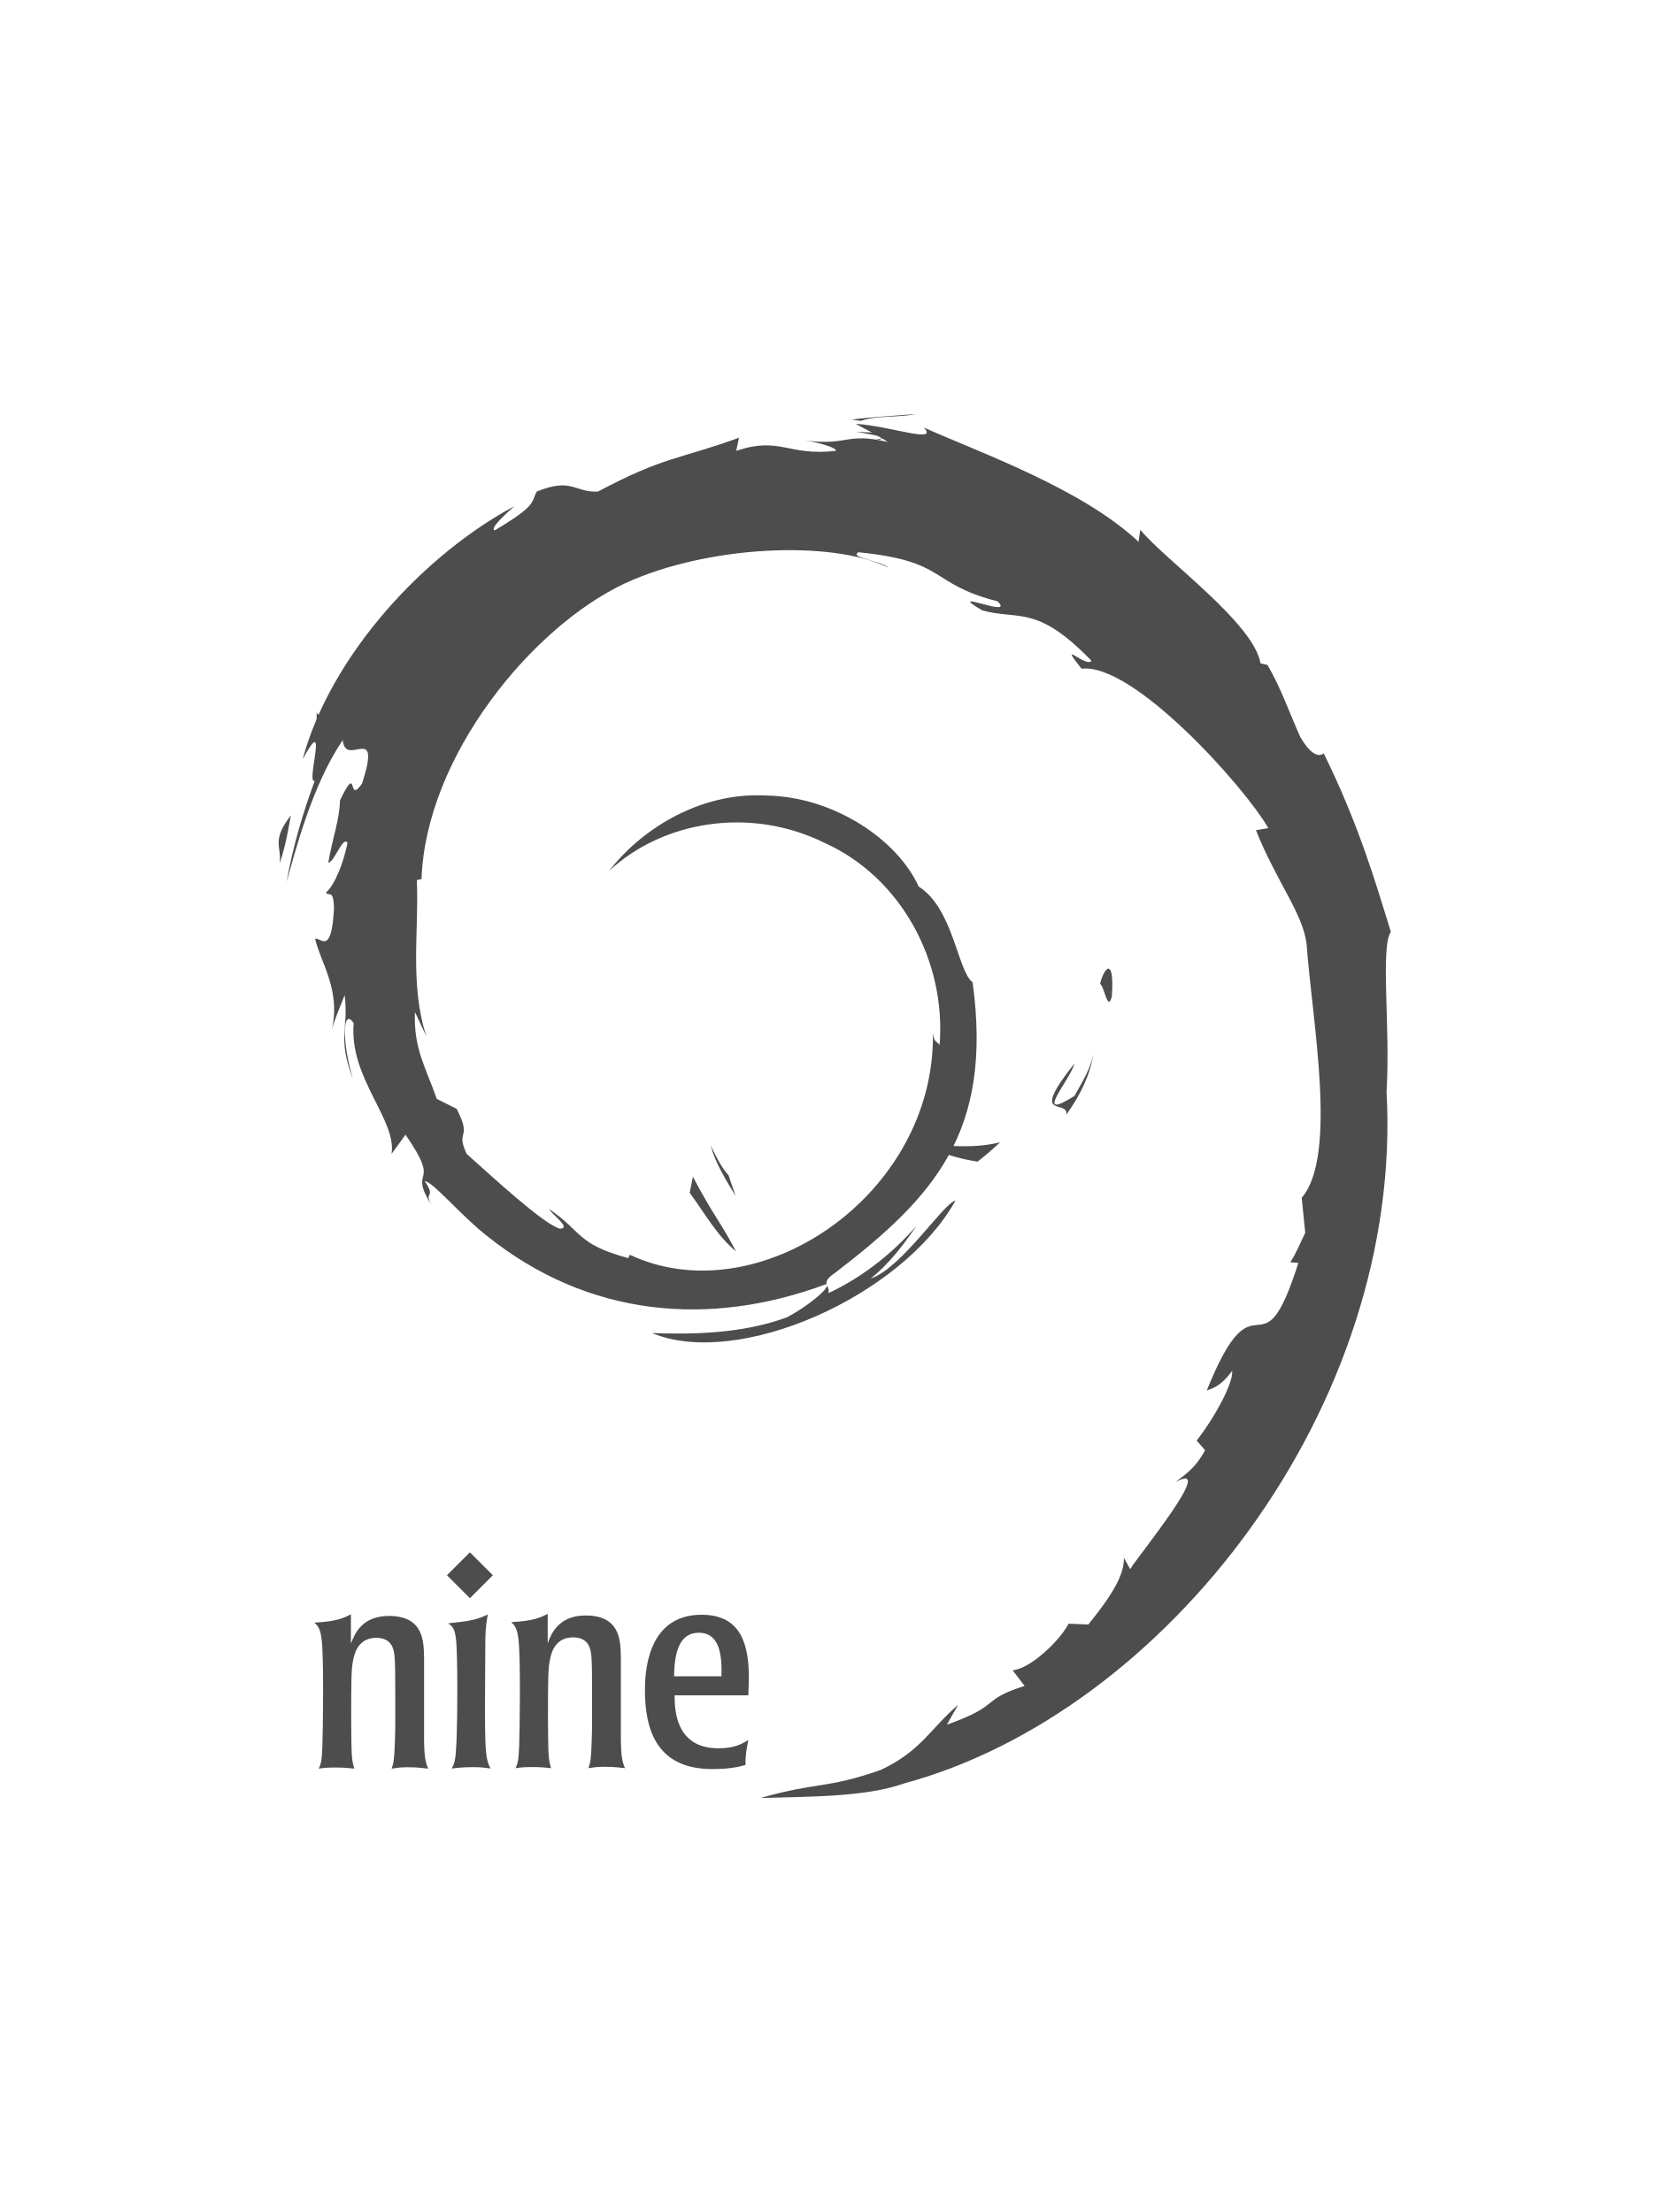
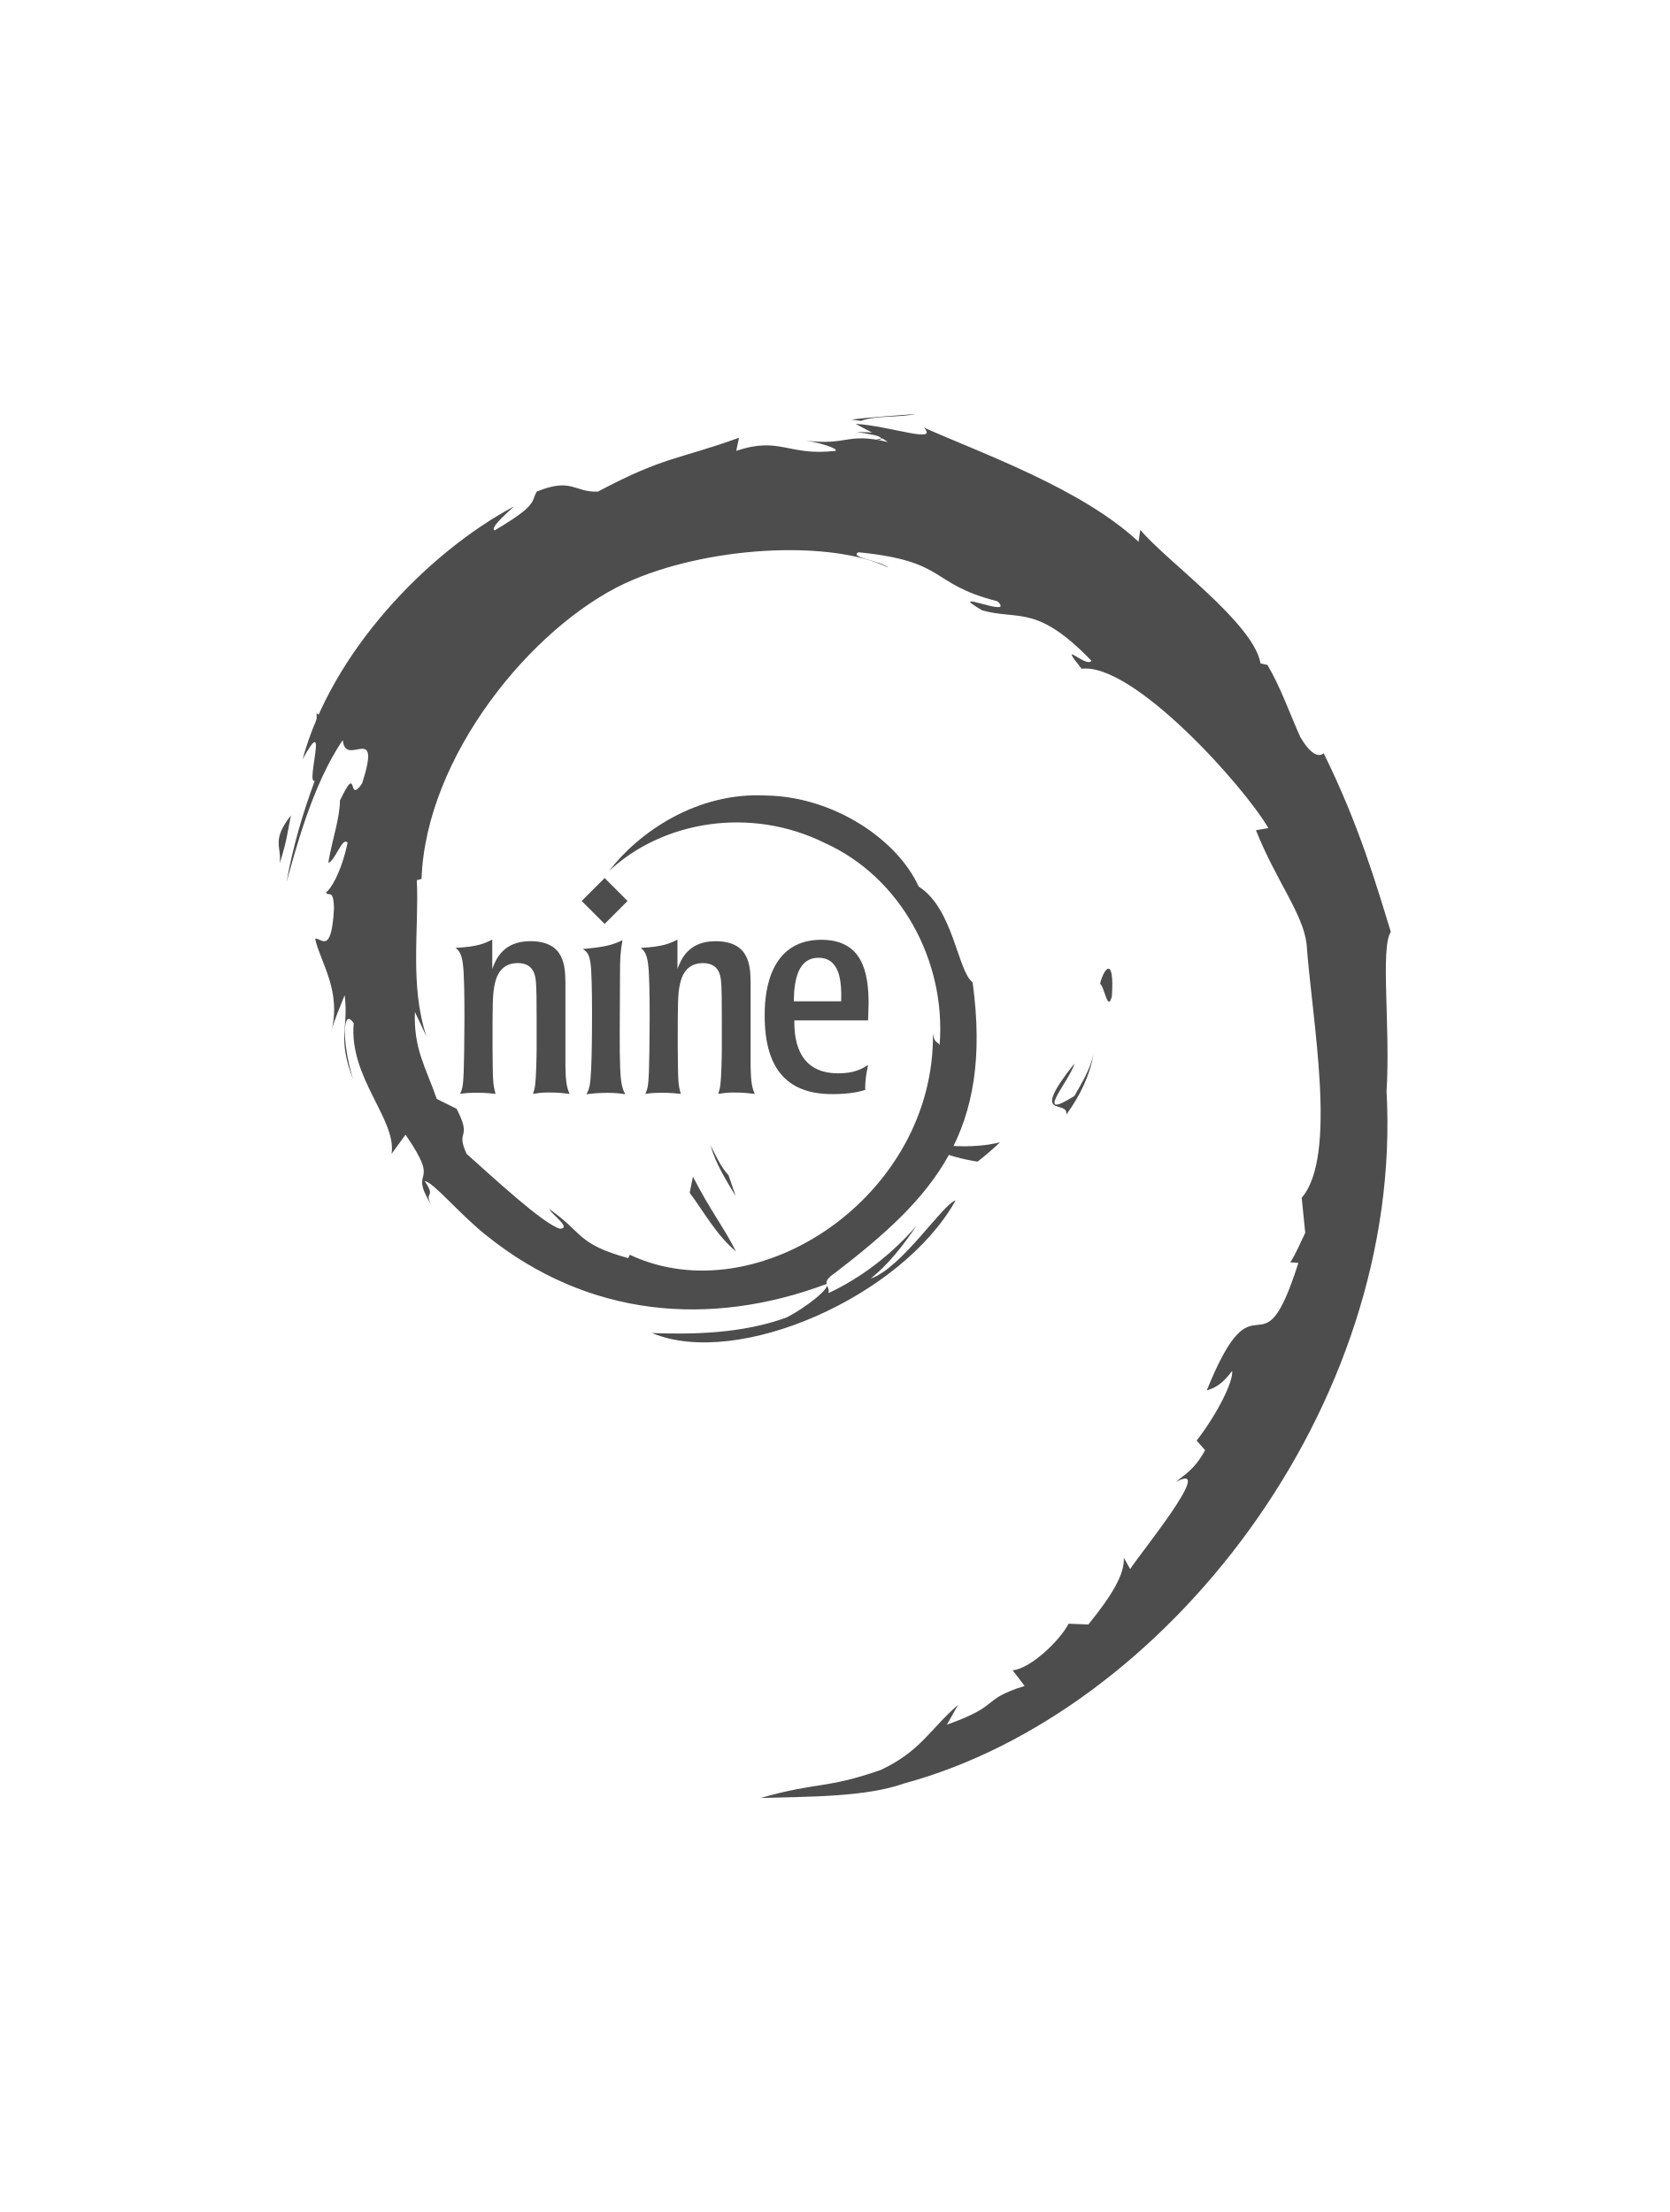
<svg xmlns="http://www.w3.org/2000/svg" width="108.758" height="144.133" viewBox="0 0 108.758 144.133" overflow="visible" enable-background="new 0 0 108.758 144.133" xml:space="preserve" id="svg2" version="1.1">
  <defs id="defs49" />
  <path d="m 61.452,74.623 c -1.494,0.02 0.281,0.768 2.232,1.069 0.541,-0.422 1.027,-0.846 1.463,-1.26 -1.213,0.297 -2.449,0.304 -3.695,0.191" id="path9" style="fill:#4d4d4d" />
  <path d="m 69.469,72.624 c 0.893,-1.229 1.541,-2.573 1.77,-3.963 -0.201,0.99 -0.736,1.845 -1.244,2.749 -2.793,1.759 -0.264,-1.044 -0.002,-2.111 -3.002,3.783 -0.414,2.268 -0.524,3.325" id="path11" style="fill:#4d4d4d" />
  <path d="m 72.432,64.92 c 0.182,-2.691 -0.529,-1.839 -0.768,-0.814 0.278,0.146 0.499,1.898 0.768,0.814" id="path13" style="fill:#4d4d4d" />
  <path d="m 55.784,28.141 c 0.798,0.142 1.724,0.252 1.591,0.443 0.876,-0.193 1.073,-0.367 -1.591,-0.443" id="path15" style="fill:#4d4d4d" />
  <path d="m 57.376,28.584 -0.561,0.117 0.523,-0.048 0.038,-0.069" id="path17" style="fill:#4d4d4d" />
  <path d="m 27.029,65.94 c -0.09,2.416 0.705,3.59 1.424,5.666 l 1.293,0.643 c 1.057,2.054 -0.105,1.304 0.652,2.937 1.652,1.467 5.006,4.589 6.08,4.875 0.785,-0.017 -0.531,-0.926 -0.703,-1.281 2.209,1.516 1.773,2.276 5.152,3.199 l 0.098,-0.221 c 8.33,3.92 19.902,-3.847 19.75,-14.443 0.088,0.672 0.253,0.504 0.437,0.774 0.43,-5.451 -2.518,-10.926 -7.49,-13.165 -4.863,-2.406 -10.564,-1.42 -14.045,1.829 1.912,-2.506 5.721,-5.163 10.232,-4.917 4.421,0.072 8.558,2.881 9.938,5.932 2.264,1.425 2.528,5.496 3.514,6.242 1.329,9.76 -2.497,13.975 -8.97,18.936 -1.016,0.686 -0.286,0.791 -0.422,1.313 2.15,-1.006 4.118,-2.526 5.738,-4.387 -0.86,1.257 -1.787,2.479 -2.986,3.439 2.029,-0.685 4.738,-4.913 5.527,-5.085 -3.495,6.258 -14.178,10.975 -19.775,8.634 2.59,0.096 5.879,0.053 8.787,-1.022 1.225,-0.629 2.884,-1.93 2.587,-2.173 -7.636,2.851 -15.522,2.158 -22.128,-3.137 -1.682,-1.31 -3.518,-3.537 -4.049,-3.567 0.799,1.202 -0.137,0.578 0.477,1.639 -1.672,-2.701 0.729,-1.1 -1.73,-4.664 l -0.908,1.25 c 0.34,-2.244 -2.785,-4.966 -2.467,-8.512 -0.717,-1.084 -0.799,1.168 -0.039,3.662 -1.055,-2.767 -0.279,-3.212 -0.549,-5.496 -0.291,0.768 -0.678,1.583 -0.875,2.394 0.688,-2.675 -0.703,-4.503 -1.049,-6.058 0.342,-0.15 1.061,1.182 1.227,-1.976 -0.025,-1.372 -0.383,-0.719 -0.52,-1.057 0.268,-0.155 0.975,-1.207 1.404,-3.224 -0.309,-0.475 -0.832,1.229 -1.256,1.298 0.273,-1.603 0.742,-2.826 0.762,-4.057 1.24,-2.59 0.439,0.346 1.443,-1.112 1.32,-4.114 -1.094,-0.955 -1.258,-2.823 -1.998,2.895 -3.137,7.385 -3.662,9.244 0.4,-2.267 1.045,-4.464 1.834,-6.589 -0.609,0.257 0.979,-4.663 -0.791,-1.405 1.889,-6.945 8.078,-13.435 13.773,-16.479 -0.695,0.637 -1.574,1.437 -1.26,1.563 2.834,-1.685 2.336,-1.818 2.742,-2.53 2.305,-0.939 2.459,0.077 3.984,0.002 4.35,-2.308 5.188,-2.063 9.191,-3.507 l -0.182,0.852 c 2.881,-0.96 3.357,0.362 6.47,0.002 0.189,-0.147 -0.998,-0.536 -1.976,-0.677 2.786,0.368 2.656,-0.55 5.382,0.101 -0.671,-0.471 -1.383,-0.784 -2.099,-1.184 2.271,0.138 5.424,1.322 4.451,0.244 3.705,1.654 10.286,3.975 13.979,7.438 l 0.116,-0.776 c 1.692,2.031 7.379,6.066 7.832,8.699 l 0.453,0.105 c 0.879,1.491 1.45,3.18 2.148,4.713 1.151,1.963 1.688,0.756 1.524,1.064 2.265,4.592 3.392,8.45 4.363,11.616 -0.692,1.035 -0.017,6.232 -0.278,10.391 1.136,20.544 -14.418,40.489 -31.42,45.093 -2.492,0.893 -6.197,0.861 -9.349,0.949 3.718,-1.064 4.198,-0.563 7.822,-1.826 2.613,-1.232 3.185,-2.637 5.037,-4.244 l -0.733,1.295 c 3.63,-1.285 2.111,-1.59 5.065,-2.525 l -0.783,-1.021 c 1.177,-0.09 3.117,-1.982 3.647,-3.033 l 1.288,0.051 c 1.546,-1.906 2.371,-3.283 2.31,-4.35 l 0.416,0.742 c 0.471,-0.809 5.691,-7.158 2.983,-5.68 0.503,-0.458 1.172,-0.747 1.897,-2.066 l -0.551,-0.629 c 1.301,-1.677 2.398,-3.826 2.314,-4.542 -0.695,0.938 -1.177,1.114 -1.655,1.275 3.291,-8.164 3.476,-0.449 5.967,-8.31 l -0.526,-0.042 c 0.403,-0.611 0.65,-1.27 0.974,-1.919 l -0.23,-2.285 c 2.368,-2.736 0.662,-11.645 0.319,-16.53 -0.235,-1.986 -1.977,-4.101 -3.3,-7.418 l 0.806,-0.138 c -1.542,-2.688 -8.802,-10.799 -12.166,-10.383 -1.629,-2.046 0.324,-0.008 0.643,-0.522 -3.579,-3.703 -4.704,-2.616 -7.119,-3.283 -2.603,-1.545 2.235,0.604 1.001,-0.589 -4.503,-1.149 -3.19,-2.614 -9.063,-3.197 -0.62,0.352 1.437,0.544 1.953,1.001 -3.75,-1.836 -11.869,-1.417 -17.145,1.018 -6.117,2.861 -12.994,11.314 -13.266,19.267 l -0.309,0.083 c 0.156,3.162 -0.484,6.819 0.627,10.177 l -0.751,-1.591" id="path19" style="fill:#4d4d4d" />
  <path d="m 45.141,76.673 -0.211,1.047 c 0.983,1.335 1.763,2.781 3.016,3.821 -0.902,-1.759 -1.571,-2.486 -2.805,-4.868" id="path21" style="fill:#4d4d4d" />
  <path d="m 47.462,76.583 c -0.52,-0.576 -0.826,-1.268 -1.172,-1.956 0.33,1.211 1.006,2.252 1.633,3.312 l -0.461,-1.356" id="path23" style="fill:#4d4d4d" />
  <path d="m 88.546,67.653 -0.219,0.552 c -0.402,2.858 -1.273,5.686 -2.605,8.309 1.472,-2.767 2.421,-5.794 2.824,-8.861" id="path25" style="fill:#4d4d4d" />
  <path d="m 56.081,27.424 c 1.009,-0.369 2.482,-0.203 3.556,-0.446 -1.398,0.117 -2.789,0.187 -4.162,0.362 l 0.606,0.084" id="path27" style="fill:#4d4d4d" />
  <path d="m 20.61,46.286 c 0.233,2.154 -1.62,2.991 0.41,1.569 1.09,-2.454 -0.424,-0.677 -0.41,-1.569" id="path29" style="fill:#4d4d4d" />
  <path d="m 18.222,56.26 c 0.469,-1.437 0.553,-2.299 0.732,-3.132 -1.293,1.654 -0.596,2.007 -0.732,3.132" id="path31" style="fill:#4d4d4d" />
-   <path d="m 27.627,113.455 c 0.018,0.614 0.018,1.264 0.271,1.788 -0.398,-0.036 -0.632,-0.09 -1.372,-0.09 -0.434,0 -0.668,0.037 -1.011,0.09 0.072,-0.235 0.109,-0.325 0.145,-0.632 0.054,-0.415 0.09,-1.805 0.09,-2.293 l 0,-1.95 c 0,-0.849 0,-2.077 -0.055,-2.51 -0.036,-0.307 -0.125,-1.137 -1.174,-1.137 -1.029,0 -1.372,0.758 -1.499,1.372 -0.144,0.632 -0.144,1.318 -0.144,3.99 0.018,2.311 0.018,2.527 0.198,3.159 -0.307,-0.036 -0.686,-0.072 -1.227,-0.072 -0.434,0 -0.722,0.018 -1.083,0.072 0.126,-0.289 0.199,-0.434 0.235,-1.444 0.037,-0.993 0.109,-5.868 -0.055,-7.023 -0.09,-0.705 -0.271,-0.867 -0.469,-1.047 1.463,-0.072 1.931,-0.307 2.383,-0.541 l 0,1.913 c 0.216,-0.56 0.667,-1.806 2.473,-1.806 2.257,0 2.275,1.643 2.293,2.726 l 0,5.436" id="path43-3" style="fill:#4d4d4d" />
-   <path d="m 31.955,115.236 c -0.362,-0.054 -0.615,-0.09 -1.138,-0.09 -0.577,0 -0.975,0.037 -1.389,0.09 0.18,-0.343 0.252,-0.506 0.307,-1.679 0.072,-1.607 0.09,-5.904 -0.036,-6.807 -0.09,-0.687 -0.252,-0.794 -0.505,-0.975 1.48,-0.145 1.896,-0.252 2.581,-0.577 -0.144,0.794 -0.163,1.192 -0.163,2.401 -0.035,6.23 -0.054,6.897 0.344,7.638" id="path39-6" style="fill:#4d4d4d" />
-   <path d="m 32.107,102.642 -1.495,1.495 -1.495,-1.495 1.495,-1.495 1.495,1.495" id="path45-7" style="fill:#4d4d4d" />
-   <path d="m 40.447,113.425 c 0.018,0.614 0.018,1.264 0.271,1.788 -0.398,-0.036 -0.632,-0.09 -1.372,-0.09 -0.434,0 -0.668,0.037 -1.011,0.09 0.072,-0.235 0.109,-0.325 0.145,-0.632 0.054,-0.415 0.09,-1.805 0.09,-2.293 l 0,-1.95 c 0,-0.849 0,-2.077 -0.055,-2.51 -0.036,-0.307 -0.125,-1.137 -1.174,-1.137 -1.029,0 -1.372,0.758 -1.499,1.372 -0.144,0.632 -0.144,1.318 -0.144,3.99 0.018,2.311 0.018,2.527 0.198,3.159 -0.307,-0.036 -0.686,-0.072 -1.227,-0.072 -0.434,0 -0.722,0.018 -1.083,0.072 0.126,-0.289 0.199,-0.434 0.235,-1.444 0.037,-0.993 0.109,-5.868 -0.055,-7.023 -0.09,-0.705 -0.271,-0.867 -0.469,-1.047 1.463,-0.072 1.931,-0.307 2.383,-0.541 l 0,1.913 c 0.216,-0.56 0.667,-1.806 2.473,-1.806 2.257,0 2.275,1.643 2.293,2.726 l 0,5.436" id="path43-5" style="fill:#4d4d4d" />
-   <path d="m 43.912,109.224 c 0.018,-1.499 0.325,-2.835 1.607,-2.835 1.409,0 1.516,1.552 1.48,2.835 l -3.087,0 z m 4.874,0.181 c 0,-2.113 -0.415,-4.189 -3.087,-4.189 -3.683,0 -3.683,4.081 -3.683,4.947 0,3.665 1.643,5.109 4.405,5.109 1.227,0 1.823,-0.18 2.148,-0.271 -0.018,-0.65 0.072,-1.065 0.181,-1.625 -0.38,0.235 -0.867,0.542 -1.95,0.542 -2.817,0 -2.853,-2.565 -2.853,-3.449 l 4.803,0 0.035,-1.064" id="path35-3" style="fill:#4d4d4d" />
+   <path d="m 36.835,69.488 c 0.018,0.614 0.018,1.264 0.271,1.788 -0.398,-0.036 -0.632,-0.09 -1.372,-0.09 -0.434,0 -0.668,0.037 -1.011,0.09 0.072,-0.235 0.109,-0.325 0.145,-0.632 0.054,-0.415 0.09,-1.805 0.09,-2.293 l 0,-1.95 c 0,-0.849 0,-2.077 -0.055,-2.51 -0.036,-0.307 -0.125,-1.137 -1.174,-1.137 -1.029,0 -1.372,0.758 -1.499,1.372 -0.144,0.632 -0.144,1.318 -0.144,3.99 0.018,2.311 0.018,2.527 0.198,3.159 -0.307,-0.036 -0.686,-0.072 -1.227,-0.072 -0.434,0 -0.722,0.018 -1.083,0.072 0.126,-0.289 0.199,-0.434 0.235,-1.444 0.037,-0.993 0.109,-5.868 -0.055,-7.023 -0.09,-0.705 -0.271,-0.867 -0.469,-1.047 1.463,-0.072 1.931,-0.307 2.383,-0.541 l 0,1.913 c 0.216,-0.56 0.667,-1.806 2.473,-1.806 2.257,0 2.275,1.643 2.293,2.726 l 0,5.436" id="path43-3" style="fill:#4d4d4d" />
+   <path d="m 40.732,71.3 c -0.362,-0.054 -0.615,-0.09 -1.138,-0.09 -0.577,0 -0.975,0.037 -1.389,0.09 0.18,-0.343 0.252,-0.506 0.307,-1.679 0.072,-1.607 0.09,-5.904 -0.036,-6.807 -0.09,-0.687 -0.252,-0.794 -0.505,-0.975 1.48,-0.145 1.896,-0.252 2.581,-0.577 -0.144,0.794 -0.163,1.192 -0.163,2.401 -0.035,6.23 -0.054,6.897 0.344,7.638" id="path39-6" style="fill:#4d4d4d" />
+   <path d="m 40.884,58.707 -1.495,1.495 -1.495,-1.495 1.495,-1.495 1.495,1.495" id="path45-7" style="fill:#4d4d4d" />
+   <path d="m 48.9,69.49 c 0.018,0.614 0.018,1.264 0.271,1.788 -0.398,-0.036 -0.632,-0.09 -1.372,-0.09 -0.434,0 -0.668,0.037 -1.011,0.09 0.072,-0.235 0.109,-0.325 0.145,-0.632 0.054,-0.415 0.09,-1.805 0.09,-2.293 l 0,-1.95 c 0,-0.849 0,-2.077 -0.055,-2.51 -0.036,-0.307 -0.125,-1.137 -1.174,-1.137 -1.029,0 -1.372,0.758 -1.499,1.372 -0.144,0.632 -0.144,1.318 -0.144,3.99 0.018,2.311 0.018,2.527 0.198,3.159 -0.307,-0.036 -0.686,-0.072 -1.227,-0.072 -0.434,0 -0.722,0.018 -1.083,0.072 0.126,-0.289 0.199,-0.434 0.235,-1.444 0.037,-0.993 0.109,-5.868 -0.055,-7.023 -0.09,-0.705 -0.271,-0.867 -0.469,-1.047 1.463,-0.072 1.931,-0.307 2.383,-0.541 l 0,1.913 c 0.216,-0.56 0.667,-1.806 2.473,-1.806 2.257,0 2.275,1.643 2.293,2.726 l 0,5.436" id="path43-5" style="fill:#4d4d4d" />
+   <path d="m 51.711,65.244 c 0.018,-1.499 0.325,-2.835 1.607,-2.835 1.409,0 1.516,1.552 1.48,2.835 l -3.087,0 z m 4.874,0.181 c 0,-2.113 -0.415,-4.189 -3.087,-4.189 -3.683,0 -3.683,4.081 -3.683,4.947 0,3.665 1.643,5.109 4.405,5.109 1.227,0 1.823,-0.18 2.148,-0.271 -0.018,-0.65 0.072,-1.065 0.181,-1.625 -0.38,0.235 -0.867,0.542 -1.95,0.542 -2.817,0 -2.853,-2.565 -2.853,-3.449 l 4.803,0 0.035,-1.064" id="path35-3" style="fill:#4d4d4d" />
</svg>
